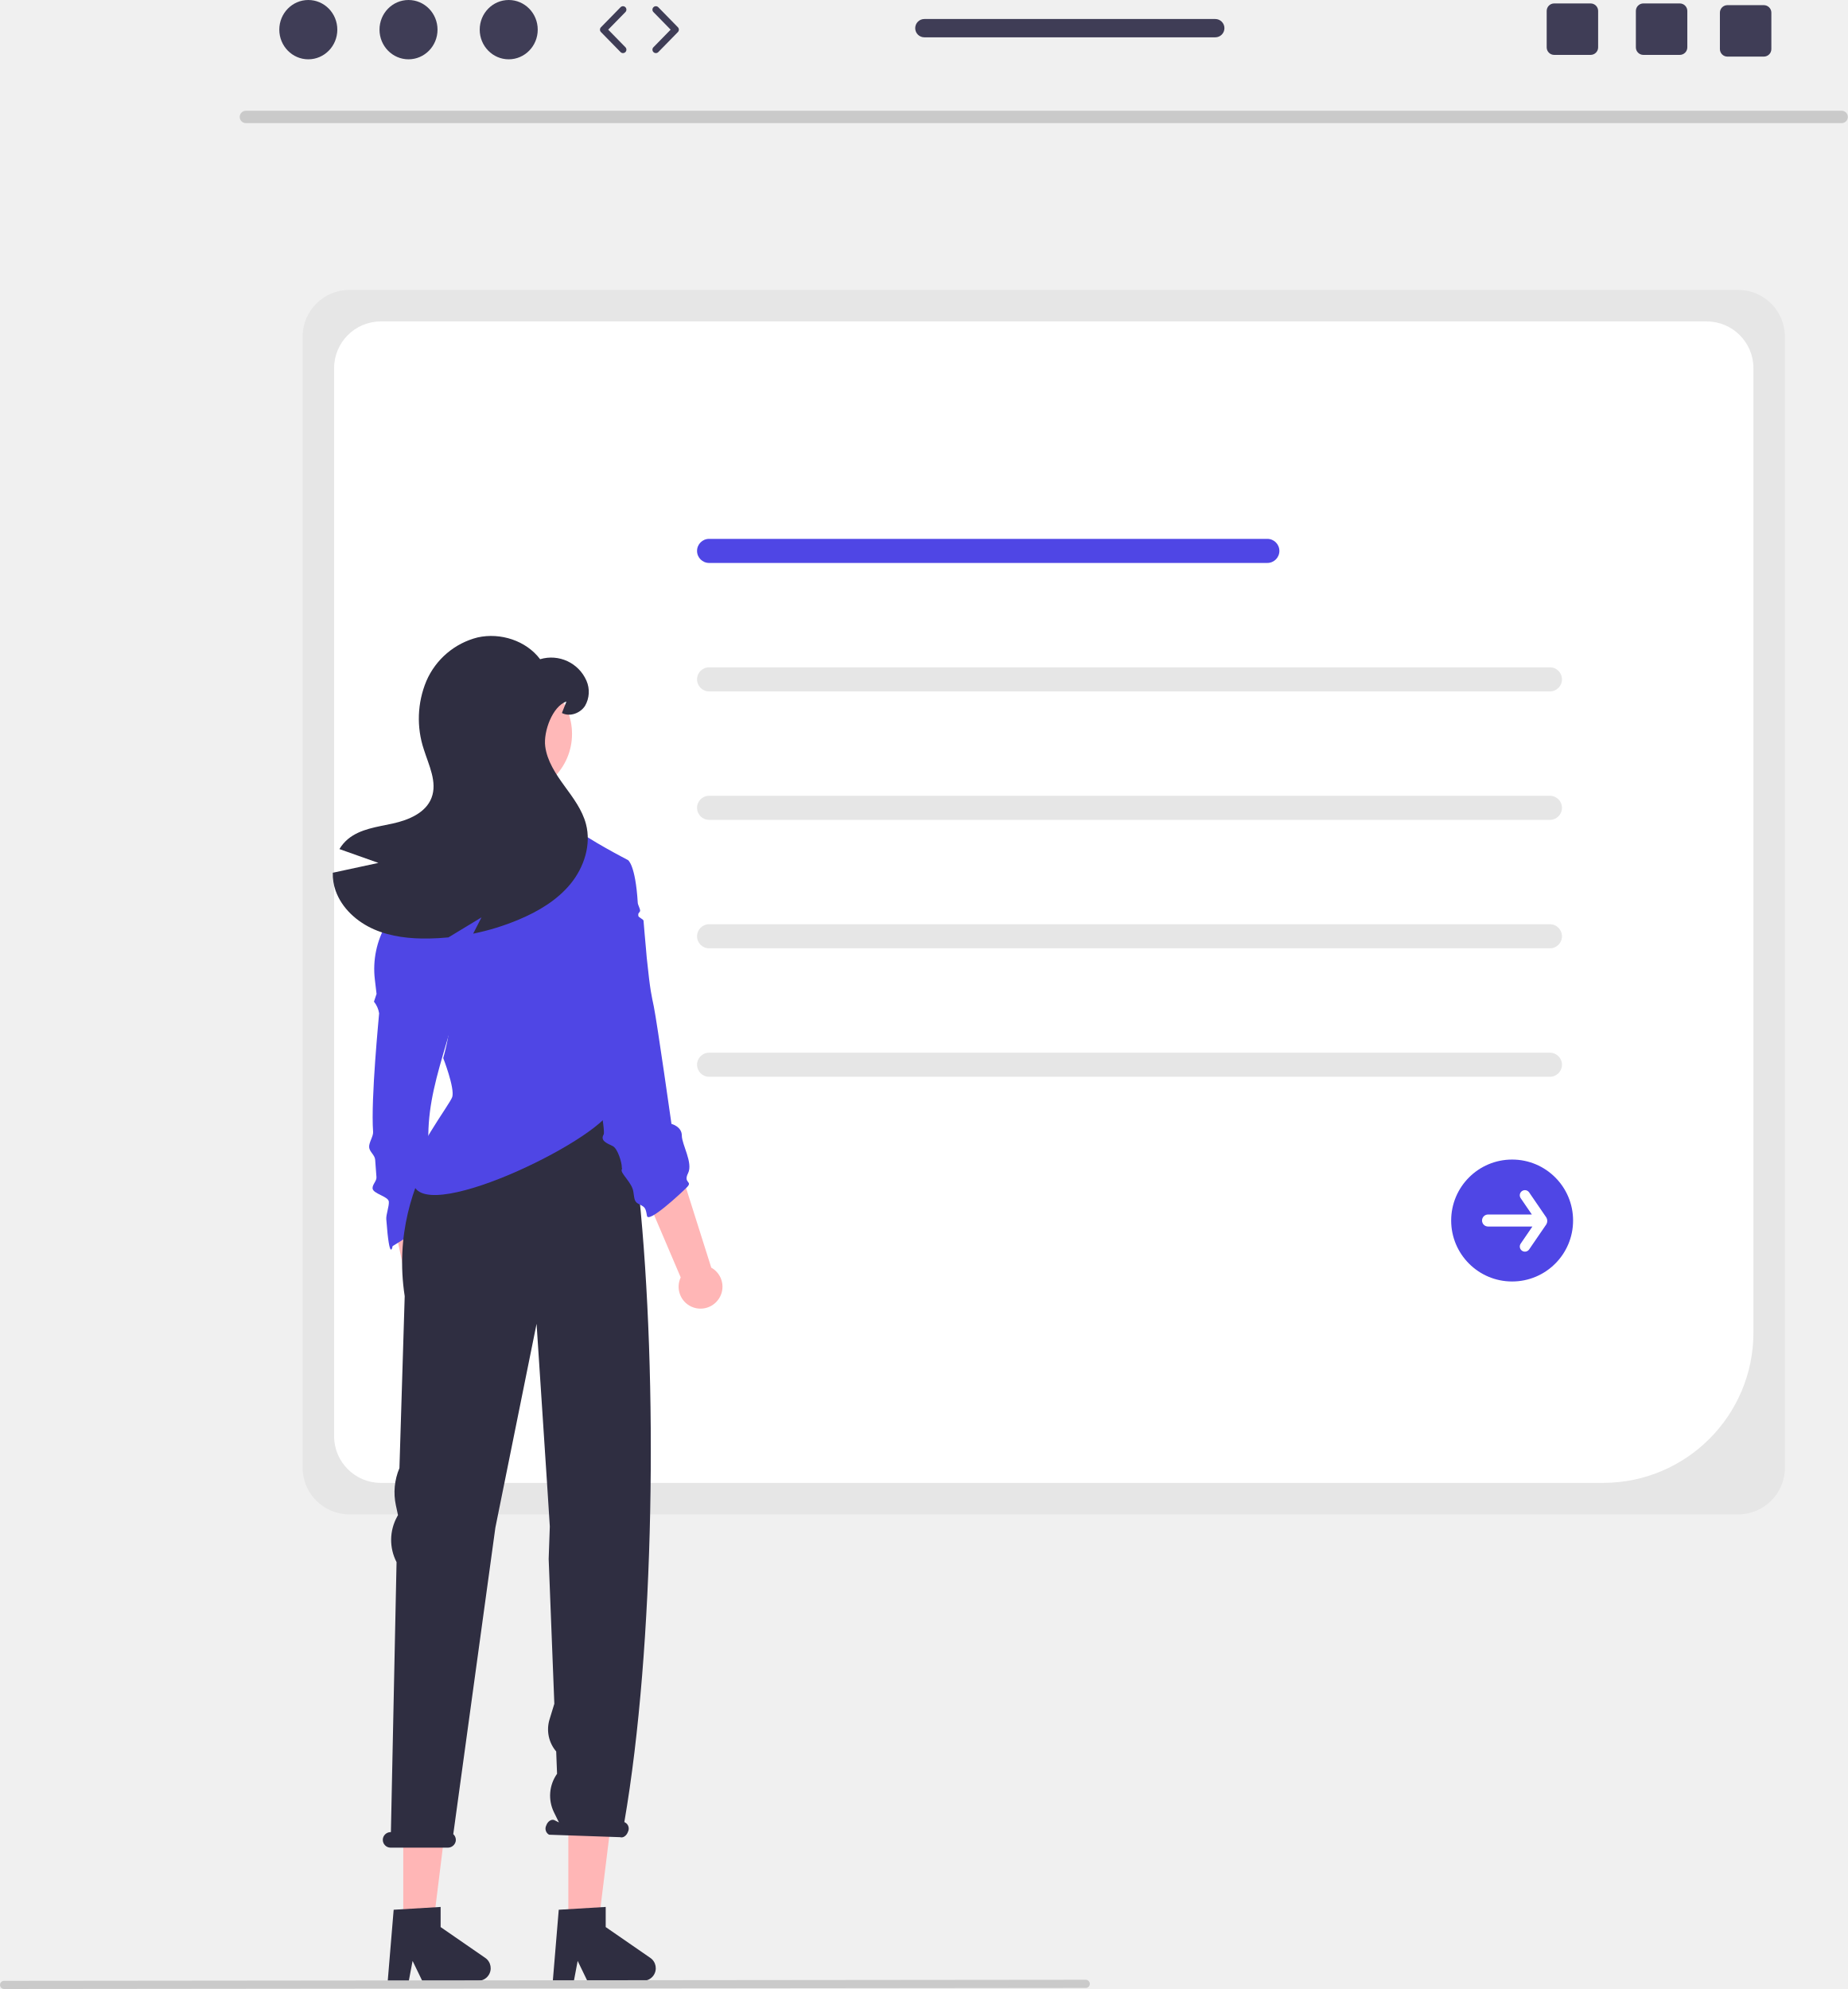
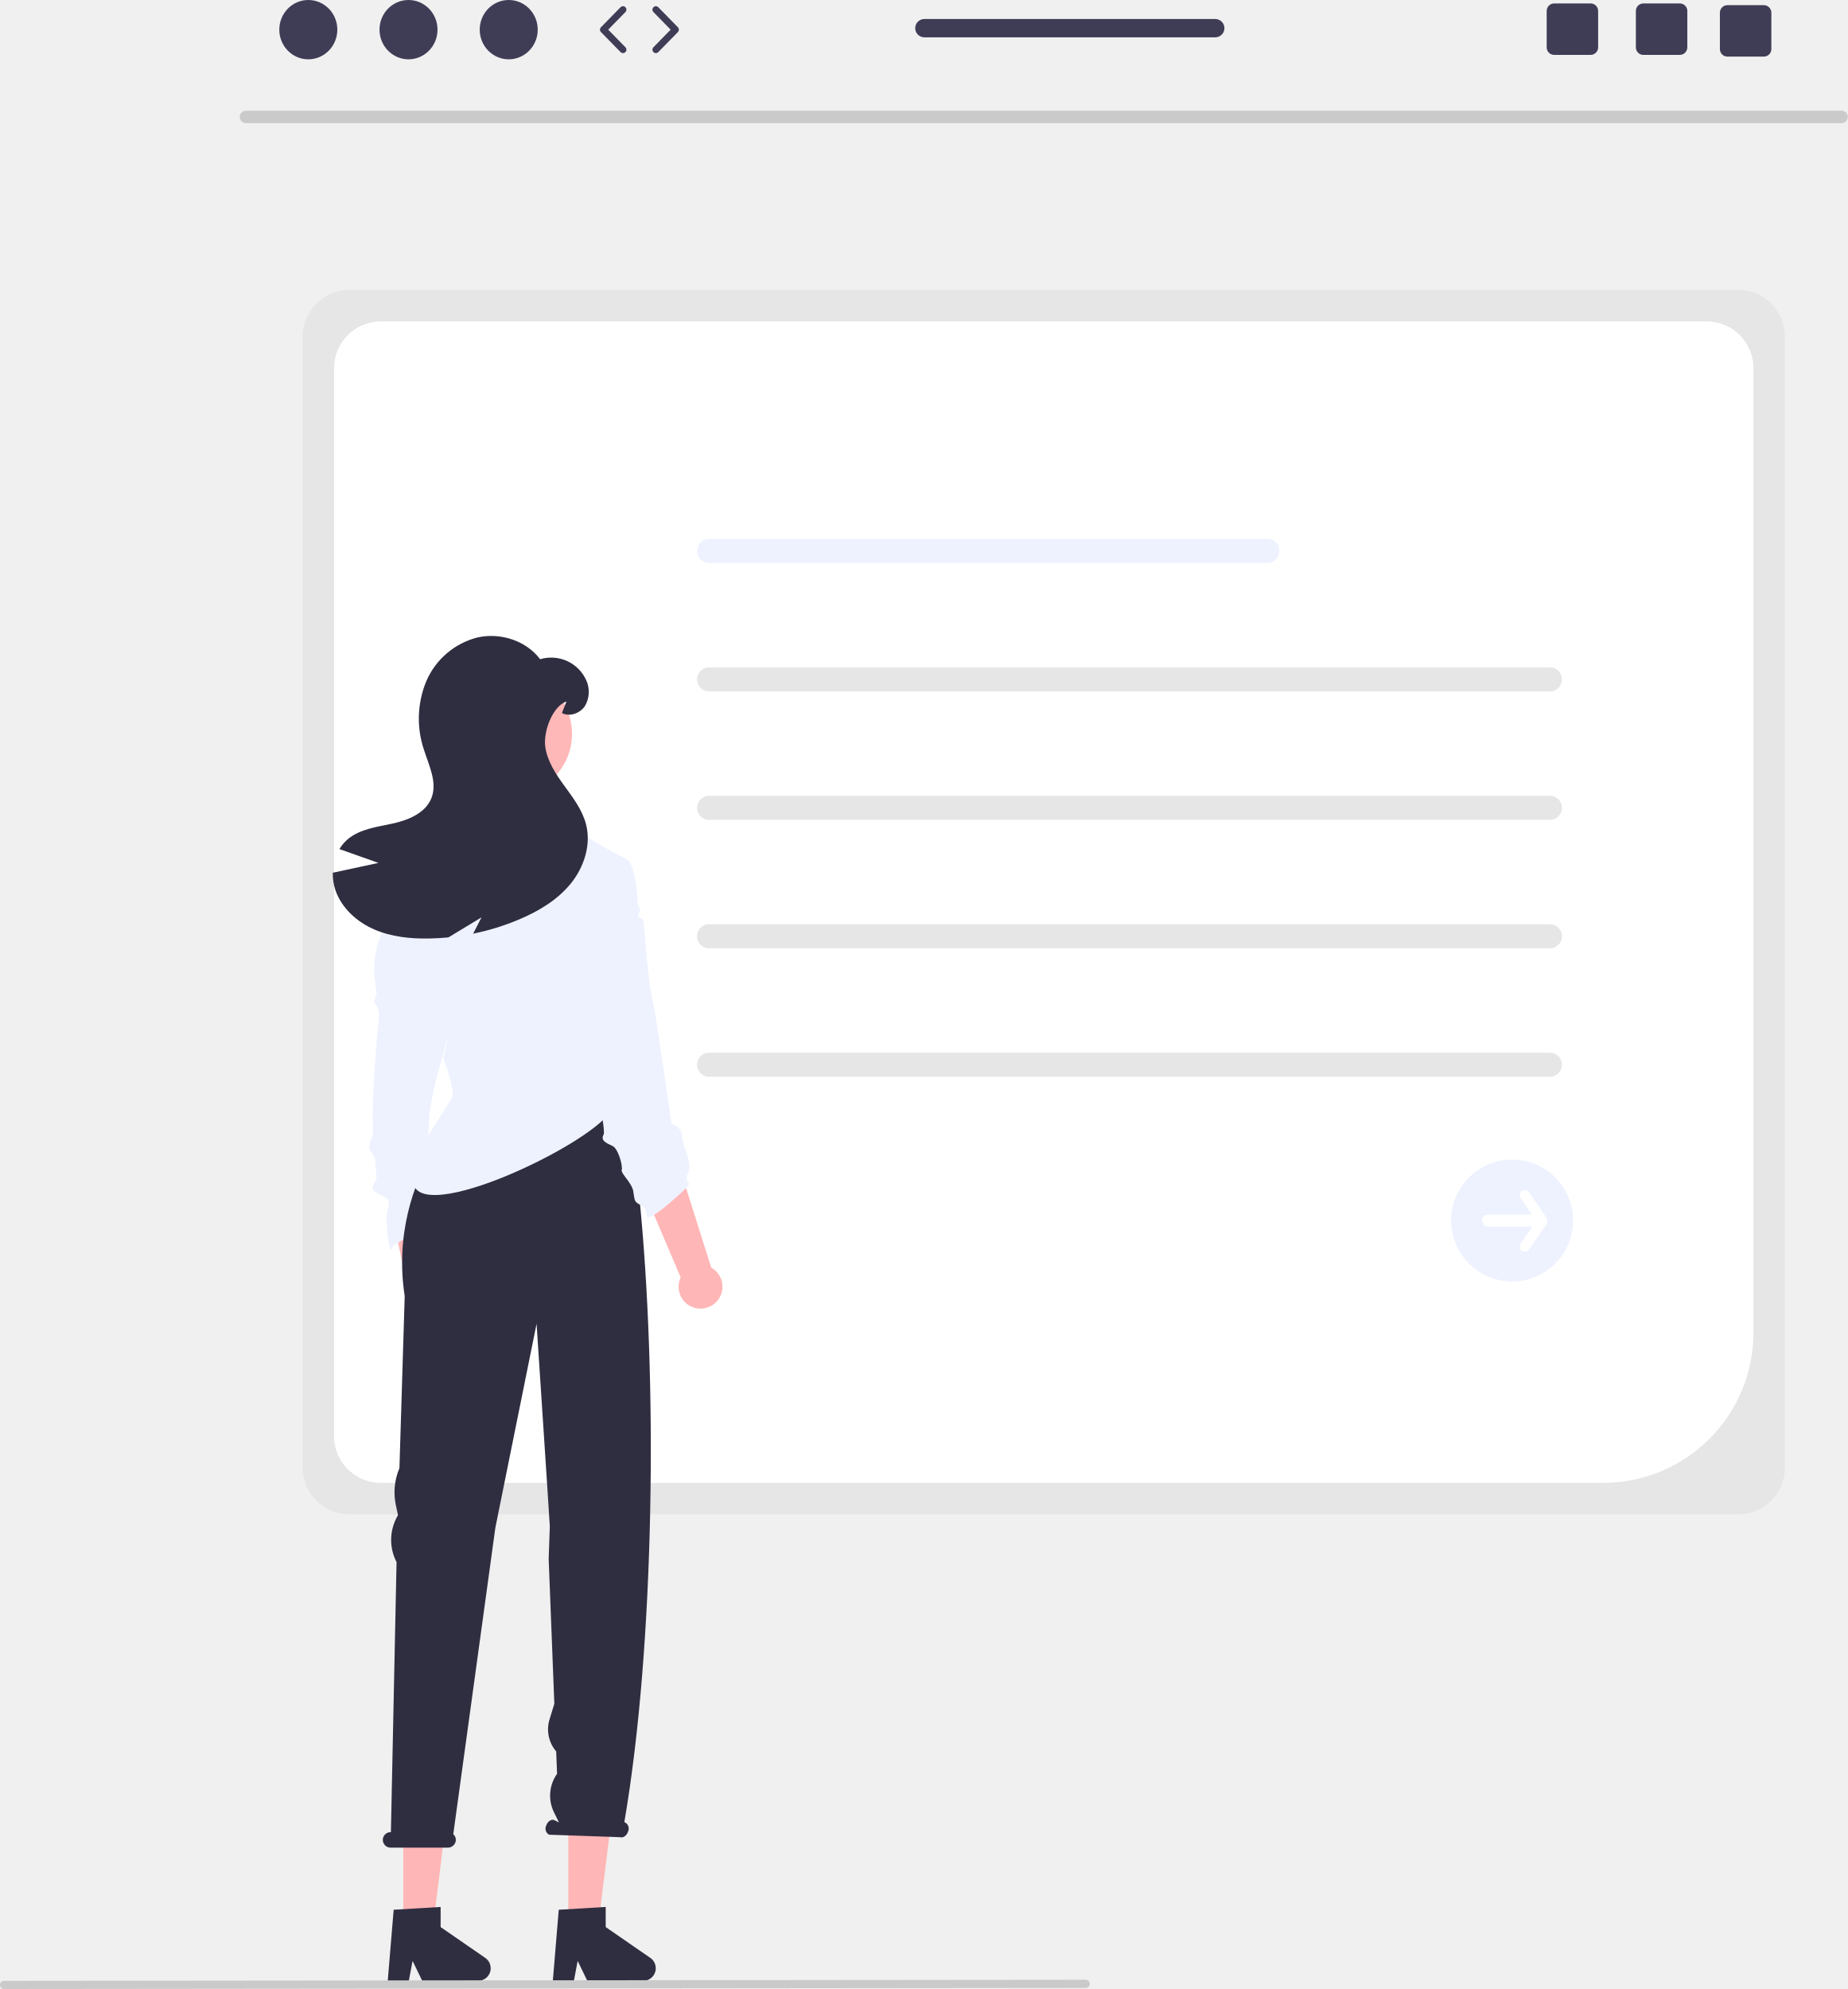
<svg xmlns="http://www.w3.org/2000/svg" width="538.716" height="579.819" viewBox="0 0 538.716 579.819">
  <path d="M506.768,441.458H101.832c-7.512-.009-13.6-6.097-13.609-13.609V98.126c.009-7.512,6.097-13.6,13.609-13.609H506.768c7.512,.009,13.6,6.097,13.609,13.609V427.849c-.009,7.512-6.097,13.6-13.609,13.609Z" fill="#e6e6e6" />
  <path d="M467.423,432.279H111.014c-7.512-.009-13.6-6.097-13.609-13.609V107.313c.009-7.512,6.097-13.6,13.609-13.609H497.588c7.512,.009,13.6,6.097,13.609,13.609V388.504c-.027,24.164-19.61,43.747-43.774,43.774Z" fill="#fff" />
-   <path d="M369.483,164.107H206.729c-1.938,0-3.51-1.571-3.51-3.51s1.571-3.51,3.51-3.51h162.753c1.938,0,3.51,1.571,3.51,3.51s-1.571,3.51-3.51,3.51Z" fill="#4f46e5" />
+   <path d="M369.483,164.107H206.729c-1.938,0-3.51-1.571-3.51-3.51s1.571-3.51,3.51-3.51h162.753c1.938,0,3.51,1.571,3.51,3.51s-1.571,3.51-3.51,3.51Z" fill="#eef2ff" />
  <path d="M451.871,201.554H206.729c-1.938,0-3.51-1.571-3.51-3.51s1.571-3.51,3.51-3.51h245.142c1.938,0,3.51,1.571,3.51,3.51s-1.571,3.51-3.51,3.51Z" fill="#e6e6e6" />
  <path d="M451.871,239.001H206.729c-1.938,0-3.51-1.571-3.51-3.51s1.571-3.51,3.51-3.51h245.142c1.938,0,3.51,1.571,3.51,3.51s-1.571,3.51-3.51,3.51Z" fill="#e6e6e6" />
  <path d="M451.871,276.448H206.729c-1.938,0-3.51-1.571-3.51-3.51s1.571-3.51,3.51-3.51h245.142c1.938,0,3.51,1.571,3.51,3.51s-1.571,3.51-3.51,3.51Z" fill="#e6e6e6" />
  <path d="M451.871,313.895H206.729c-1.938,0-3.51-1.571-3.51-3.51s1.571-3.51,3.51-3.51h245.142c1.938,0,3.51,1.571,3.51,3.51s-1.571,3.51-3.51,3.51Z" fill="#e6e6e6" />
-   <path d="M440.847,373.569c-9.815,0-17.772-7.957-17.772-17.772s7.957-17.772,17.772-17.772c9.815,0,17.772,7.957,17.772,17.772h0c-0,9.815-7.957,17.772-17.772,17.772Z" fill="#4f46e5" />
+   <path d="M440.847,373.569c-9.815,0-17.772-7.957-17.772-17.772s7.957-17.772,17.772-17.772c9.815,0,17.772,7.957,17.772,17.772h0c-0,9.815-7.957,17.772-17.772,17.772Z" fill="#eef2ff" />
  <path d="M450.845,354.953l-5.038-7.354c-.465-.682-1.394-.858-2.076-.394-.682,.465-.858,1.394-.394,2.076l.004,.006,3.258,4.756h-12.765c-.968-.003-1.755,.78-1.758,1.748s.78,1.755,1.748,1.758h12.936l-3.419,4.99c-.464,.683-.286,1.612,.397,2.075,.679,.461,1.602,.288,2.068-.386l5.038-7.354c.334-.597,.334-1.325,0-1.922Z" fill="#fff" />
  <path d="M536.947,35.893H71.654c-.998-.021-1.789-.847-1.768-1.845,.021-.968,.8-1.747,1.768-1.768h465.293c.998,.021,1.789,.847,1.768,1.845-.021,.968-.8,1.747-1.768,1.768Z" fill="#cacaca" />
  <path d="M129.883,392.036c2.69-2.251,3.047-6.257,.796-8.947-.24-.287-.505-.552-.792-.792l-3.853-33.295-12.234,2.833,6.799,31.561c-2.082,2.847-1.461,6.843,1.386,8.924,2.382,1.742,5.647,1.624,7.898-.284Z" fill="#ffb6b6" />
-   <path d="M128.619,354.431l-14.164,8.836s-.862,5.179-1.836-7.836c-.102-1.359,.846-3.725,.742-5.12-.118-1.573-4.623-2.289-4.742-3.88-.085-1.133,1.218-2.141,1.134-3.271-.127-1.712-.254-3.414-.378-5.088-.104-1.401-1.656-2.289-1.756-3.641-.101-1.363,1.25-3.19,1.155-4.482-.714-9.688,1.755-34.063,1.755-34.559-.191-1.244-.71-2.415-1.505-3.392l.756-2.261-.5-4.242c-.657-5.575,.515-11.212,3.339-16.063h0l3.597-2.355,16.598,27.917c-6.985,24.158-11.544,33.647-4.195,59.438Z" fill="#4f46e5" />
+   <path d="M128.619,354.431l-14.164,8.836s-.862,5.179-1.836-7.836c-.102-1.359,.846-3.725,.742-5.12-.118-1.573-4.623-2.289-4.742-3.88-.085-1.133,1.218-2.141,1.134-3.271-.127-1.712-.254-3.414-.378-5.088-.104-1.401-1.656-2.289-1.756-3.641-.101-1.363,1.25-3.19,1.155-4.482-.714-9.688,1.755-34.063,1.755-34.559-.191-1.244-.71-2.415-1.505-3.392l.756-2.261-.5-4.242c-.657-5.575,.515-11.212,3.339-16.063h0l3.597-2.355,16.598,27.917c-6.985,24.158-11.544,33.647-4.195,59.438Z" fill="#eef2ff" />
  <polygon points="117.567 562.585 126.135 562.585 130.213 529.536 117.567 529.536 117.567 562.585" fill="#ffb6b6" />
  <path d="M114.771,556.717l13.689-.817v5.865l13.014,8.988c1.665,1.15,2.083,3.431,.933,5.096-.684,.991-1.811,1.582-3.015,1.582h-16.297l-2.809-5.801-1.097,5.801h-6.145l1.726-20.714Z" fill="#2f2e41" />
  <polygon points="165.696 562.585 174.264 562.585 178.341 529.536 165.696 529.536 165.696 562.585" fill="#ffb6b6" />
  <path d="M162.899,556.717l13.689-.817v5.865l13.014,8.988c1.665,1.15,2.083,3.431,.933,5.096-.684,.991-1.811,1.582-3.015,1.582h-16.297l-2.809-5.801-1.097,5.801h-6.145l1.726-20.714Z" fill="#2f2e41" />
  <path d="M113.93,534.086h.033l1.648-78.705c-2.166-4.178-2.097-9.162,.184-13.278l.236-.427-.612-2.835c-.786-3.643-.425-7.44,1.032-10.87l1.537-50.125c-5.492-35.593,20.681-58.805,20.681-58.805h39.208l8.417,28.92c5.565,54.215,4.555,132.014-4.275,183.198l.241,.122c.948,.529,1.314,1.71,.831,2.682-.408,1.182-1.441,1.898-2.308,1.599l-20.706-.72c-.949-.529-1.314-1.71-.831-2.682,.408-1.182,1.441-1.898,2.308-1.599l1.408,.712-1.453-2.957c-1.782-3.627-1.437-7.938,.898-11.236h0l-.254-6.51h0c-2.201-2.578-2.933-6.102-1.94-9.343l1.397-4.559-1.65-42.217,.333-9.471-.686-10.745-3.174-48.331-12.014,59.433-12.271,89.347c.601,.542,.864,1.364,.69,2.154-.261,1.06-1.221,1.798-2.312,1.776h-16.656c-1.253-.001-2.268-1.018-2.267-2.271,0-.203,.028-.406,.082-.601,.289-.995,1.209-1.674,2.245-1.656Z" fill="#2f2e41" />
  <path d="M209.21,379.098c2.214-2.721,1.802-6.722-.919-8.935-.29-.236-.601-.446-.928-.627l-10.109-31.956-11.473,5.106,12.672,29.694c-1.503,3.191-.135,6.996,3.056,8.498,2.67,1.257,5.853,.522,7.701-1.779h-0Z" fill="#ffb6b6" />
-   <path d="M167.612,277.507s11.53,40.802,11.008,44.924c-1.077,8.5-54.06,34.627-58,23l.494-3.822c-1.991-3.981,10.154-19.781,10.744-21.848,.749-2.643-2.643-11.319-2.643-11.319,0,0,2.344-7.921,1.97-12.825-.381-4.904-1.512-4.148-5.66-7.172-4.148-3.017-10.938-16.972-10.938-16.972,0,0,3.017-13.581,3.017-16.223s12.395-7.144,13.9-8.649c.655-.874,1.207-1.822,1.644-2.823,.305-.61,.111-2.025,.437-2.726,.208-.458,.936-.173,1.151-.645,.208-.458,.028-.985,.236-1.436,.271-.596,.922-1.117,1.179-1.678,1.179-2.58,2.185-4.682,2.497-4.682,.749,0,24.9,3.399,24.9,3.399,1.314,2.033,2.829,3.929,4.522,5.66,2.643,2.636,15.009,9.051,15.009,9.051l-15.467,26.787Z" fill="#4f46e5" />
-   <path d="M200.223,346.15c-1.887,1.887-11.222,10.549-11.604,8.28-.375-2.261-.578-2.531-2.09-3.28-1.512-.756-1.512-1.131-1.887-3.773-.375-2.643-3.773-5.285-3.392-6.416,.375-1.131,.025,.308,.025-.83,0-1.131-1.131-5.278-2.643-6.034-1.505-.756-3.773-1.505-2.636-3.392,1.131-1.887-10.647-58.484-10.647-58.484l10.563-20.745,7.165-.756s2.177,1.246,2.859,12.477c.035,.569,.655,1.613,.681,2.234,.022,.516-.549,.602-.533,1.155,.003,.118,.007,.237,.01,.357,.014,.551,1.501,.956,1.523,1.487,.04,.949,.624,7.005,.687,7.895,.071,1.003,.155,1.97,.251,2.899,1.043,10.121,1.416,10.976,2.062,14.206,1,5,5.145,34.202,5.145,34.202,0,0,3.017,.749,3.017,3.392s3.328,7.954,1.823,10.971c-1.512,3.024,1.505,2.268-.381,4.155Z" fill="#4f46e5" />
+   <path d="M167.612,277.507s11.53,40.802,11.008,44.924c-1.077,8.5-54.06,34.627-58,23l.494-3.822c-1.991-3.981,10.154-19.781,10.744-21.848,.749-2.643-2.643-11.319-2.643-11.319,0,0,2.344-7.921,1.97-12.825-.381-4.904-1.512-4.148-5.66-7.172-4.148-3.017-10.938-16.972-10.938-16.972,0,0,3.017-13.581,3.017-16.223s12.395-7.144,13.9-8.649c.655-.874,1.207-1.822,1.644-2.823,.305-.61,.111-2.025,.437-2.726,.208-.458,.936-.173,1.151-.645,.208-.458,.028-.985,.236-1.436,.271-.596,.922-1.117,1.179-1.678,1.179-2.58,2.185-4.682,2.497-4.682,.749,0,24.9,3.399,24.9,3.399,1.314,2.033,2.829,3.929,4.522,5.66,2.643,2.636,15.009,9.051,15.009,9.051l-15.467,26.787Z" fill="#eef2ff" />
+   <path d="M200.223,346.15c-1.887,1.887-11.222,10.549-11.604,8.28-.375-2.261-.578-2.531-2.09-3.28-1.512-.756-1.512-1.131-1.887-3.773-.375-2.643-3.773-5.285-3.392-6.416,.375-1.131,.025,.308,.025-.83,0-1.131-1.131-5.278-2.643-6.034-1.505-.756-3.773-1.505-2.636-3.392,1.131-1.887-10.647-58.484-10.647-58.484l10.563-20.745,7.165-.756s2.177,1.246,2.859,12.477c.035,.569,.655,1.613,.681,2.234,.022,.516-.549,.602-.533,1.155,.003,.118,.007,.237,.01,.357,.014,.551,1.501,.956,1.523,1.487,.04,.949,.624,7.005,.687,7.895,.071,1.003,.155,1.97,.251,2.899,1.043,10.121,1.416,10.976,2.062,14.206,1,5,5.145,34.202,5.145,34.202,0,0,3.017,.749,3.017,3.392s3.328,7.954,1.823,10.971c-1.512,3.024,1.505,2.268-.381,4.155Z" fill="#eef2ff" />
  <circle cx="148.875" cy="213.942" r="17.894" fill="#ffb8b8" />
  <path d="M110.315,251.548c-3.787-1.342-7.573-2.686-11.36-4.033,.653-1.095,1.484-2.073,2.459-2.894,3.605-3.01,8.581-3.554,13.159-4.57,4.585-1.016,9.561-3.097,11.236-7.479,1.741-4.556-.783-9.474-2.249-14.116-2.164-6.512-1.901-13.586,.74-19.919,2.735-6.34,8.268-11.044,14.965-12.723,6.63-1.473,14.123,.928,18.2,6.354,5.436-1.631,11.233,1.053,13.507,6.253,1.049,2.389,.887,5.136-.435,7.385-1.415,2.14-4.439,3.235-6.717,2.046l1.32-3.351c-4.084,1.385-6.739,8.77-6.188,13.05,.544,4.273,3.039,8.016,5.571,11.505s5.23,7.015,6.318,11.186c1.567,5.999-.551,12.557-4.468,17.366s-9.437,8.074-15.153,10.475c-4.279,1.799-8.725,3.169-13.275,4.091,.812-1.581,1.618-3.163,2.43-4.744l-9.64,5.832c-1.864,.181-3.743,.29-5.622,.326-5.469,.094-11.048-.479-16.053-2.662-5.012-2.191-9.416-6.159-11.229-11.316-.581-1.668-.857-3.428-.812-5.194,4.432-.958,8.864-1.913,13.296-2.865Z" fill="#2f2e41" />
  <path d="M283.233,578.794h-33.187l-.143-.259c-.424-.77-.834-1.585-1.217-2.423-3.418-7.318-4.863-15.688-6.138-23.073l-.96-5.566c-.323-1.871,.932-3.648,2.803-3.971,.916-.158,1.856,.062,2.607,.609,5.043,3.67,10.089,7.336,15.136,10.999,1.911,1.391,4.094,3,6.184,4.739,.202-.979,.413-1.962,.624-2.931,.404-1.856,2.235-3.033,4.091-2.63,.908,.198,1.698,.755,2.189,1.544l3.883,6.238c2.832,4.556,5.332,9.045,4.822,13.887,.003,.059-.002,.118-.013,.176-.102,.795-.291,1.577-.563,2.331l-.119,.33Z" fill="#f0f0f0" />
  <path d="M316.542,579.511l-315.358,.307c-.658-.003-1.188-.539-1.184-1.197,.003-.653,.532-1.181,1.184-1.184l315.358-.307c.658,.003,1.188,.539,1.184,1.197-.003,.653-.532,1.181-1.184,1.184Z" fill="#cacaca" />
  <ellipse cx="89.885" cy="8.645" rx="8.457" ry="8.645" fill="#3f3d56" />
  <ellipse cx="119.099" cy="8.645" rx="8.457" ry="8.645" fill="#3f3d56" />
  <ellipse cx="148.313" cy="8.645" rx="8.457" ry="8.645" fill="#3f3d56" />
  <path d="M181.624,15.478c-.26,0-.519-.101-.715-.301l-5.706-5.833c-.38-.389-.38-1.01,0-1.398l5.706-5.833c.387-.395,1.021-.401,1.414-.016,.395,.386,.402,1.02,.016,1.414l-5.022,5.133,5.022,5.134c.386,.395,.379,1.028-.016,1.414-.194,.19-.447,.285-.699,.285Z" fill="#3f3d56" />
  <path d="M191.213,15.478c-.252,0-.505-.095-.699-.285-.395-.386-.402-1.019-.016-1.414l5.021-5.134-5.021-5.133c-.386-.395-.379-1.028,.016-1.414,.394-.387,1.028-.379,1.414,.016l5.706,5.833c.38,.389,.38,1.01,0,1.398l-5.706,5.833c-.196,.2-.455,.301-.715,.301Z" fill="#3f3d56" />
  <path d="M489.723,1.001h-10.61c-1.21,0-2.19,.98-2.19,2.19V13.811c0,1.21,.98,2.19,2.19,2.19h10.61c1.21,0,2.2-.98,2.2-2.19V3.191c0-1.21-.99-2.19-2.2-2.19Z" fill="#3f3d56" />
  <path d="M463.723,1.001h-10.61c-1.21,0-2.19,.98-2.19,2.19V13.811c0,1.21,.98,2.19,2.19,2.19h10.61c1.21,0,2.2-.98,2.2-2.19V3.191c0-1.21-.99-2.19-2.2-2.19Z" fill="#3f3d56" />
  <path d="M514.223,1.501h-10.61c-1.21,0-2.19,.98-2.19,2.19V14.311c0,1.21,.98,2.19,2.19,2.19h10.61c1.21,0,2.2-.98,2.2-2.19V3.691c0-1.21-.99-2.19-2.2-2.19Z" fill="#3f3d56" />
  <path d="M354.301,5.541h-84.81c-1.48,0-2.67,1.2-2.67,2.67s1.19,2.67,2.67,2.67h84.81c1.47,0,2.67-1.2,2.67-2.67s-1.2-2.67-2.67-2.67Z" fill="#3f3d56" />
</svg>
